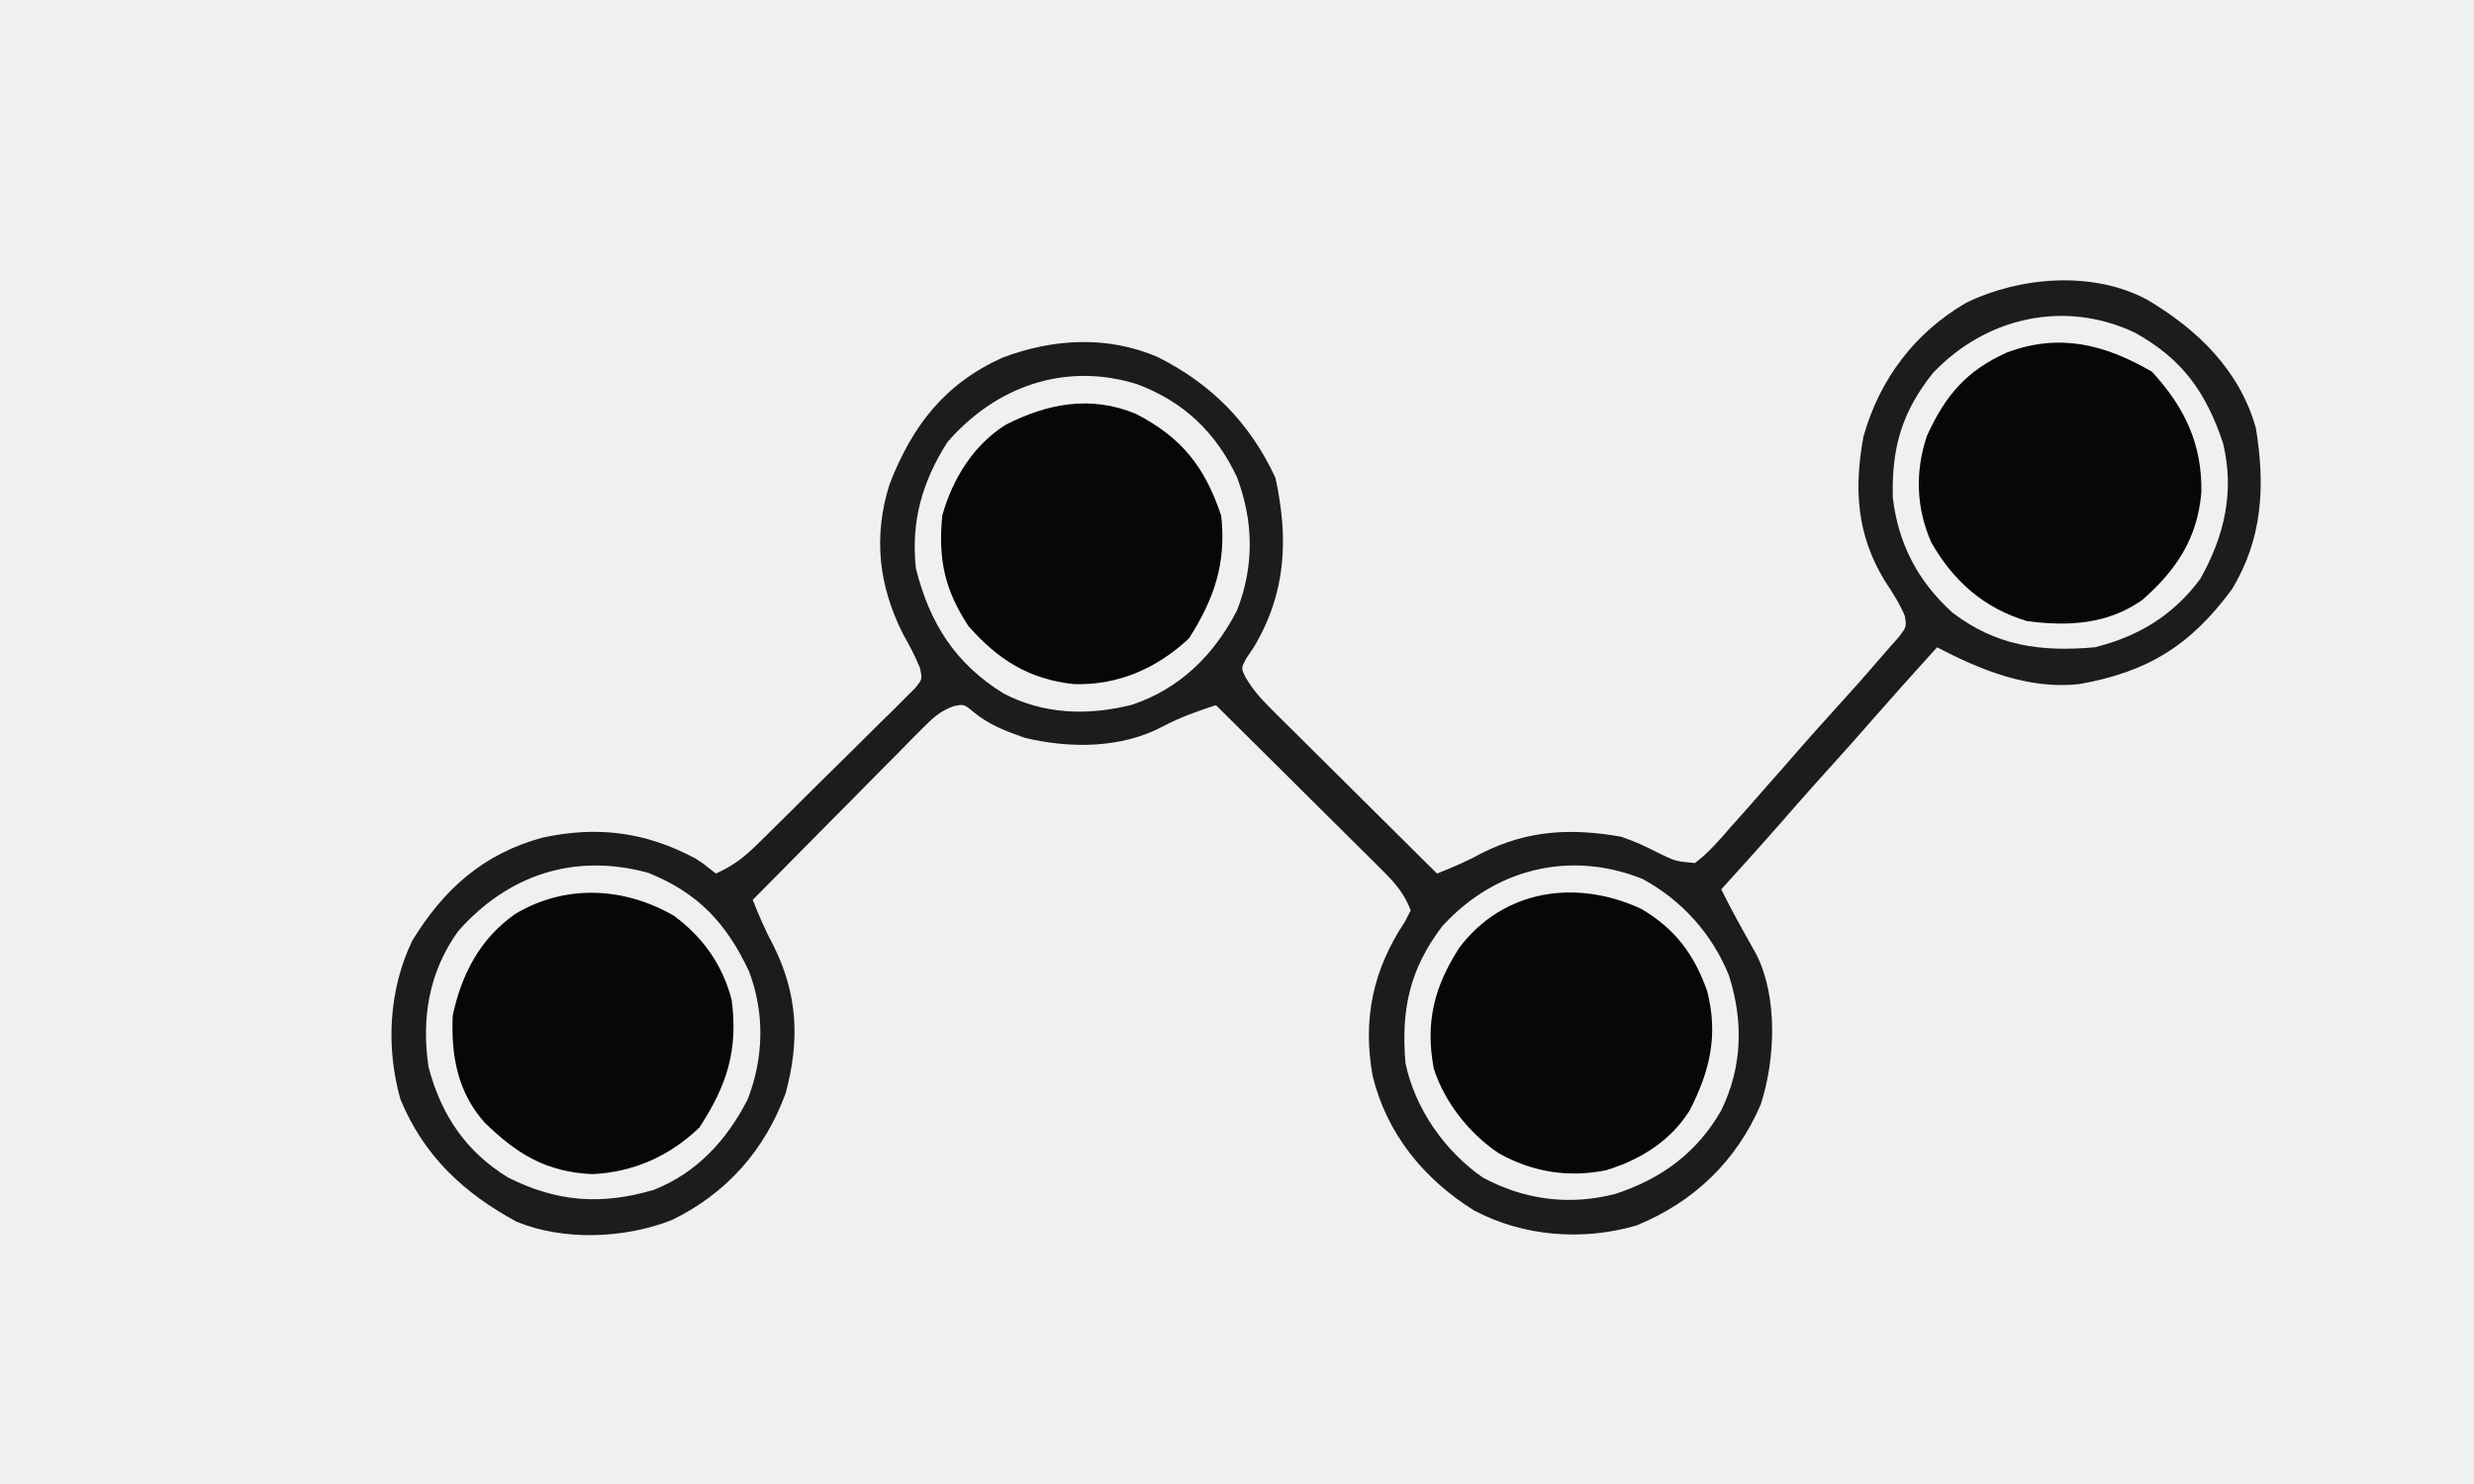
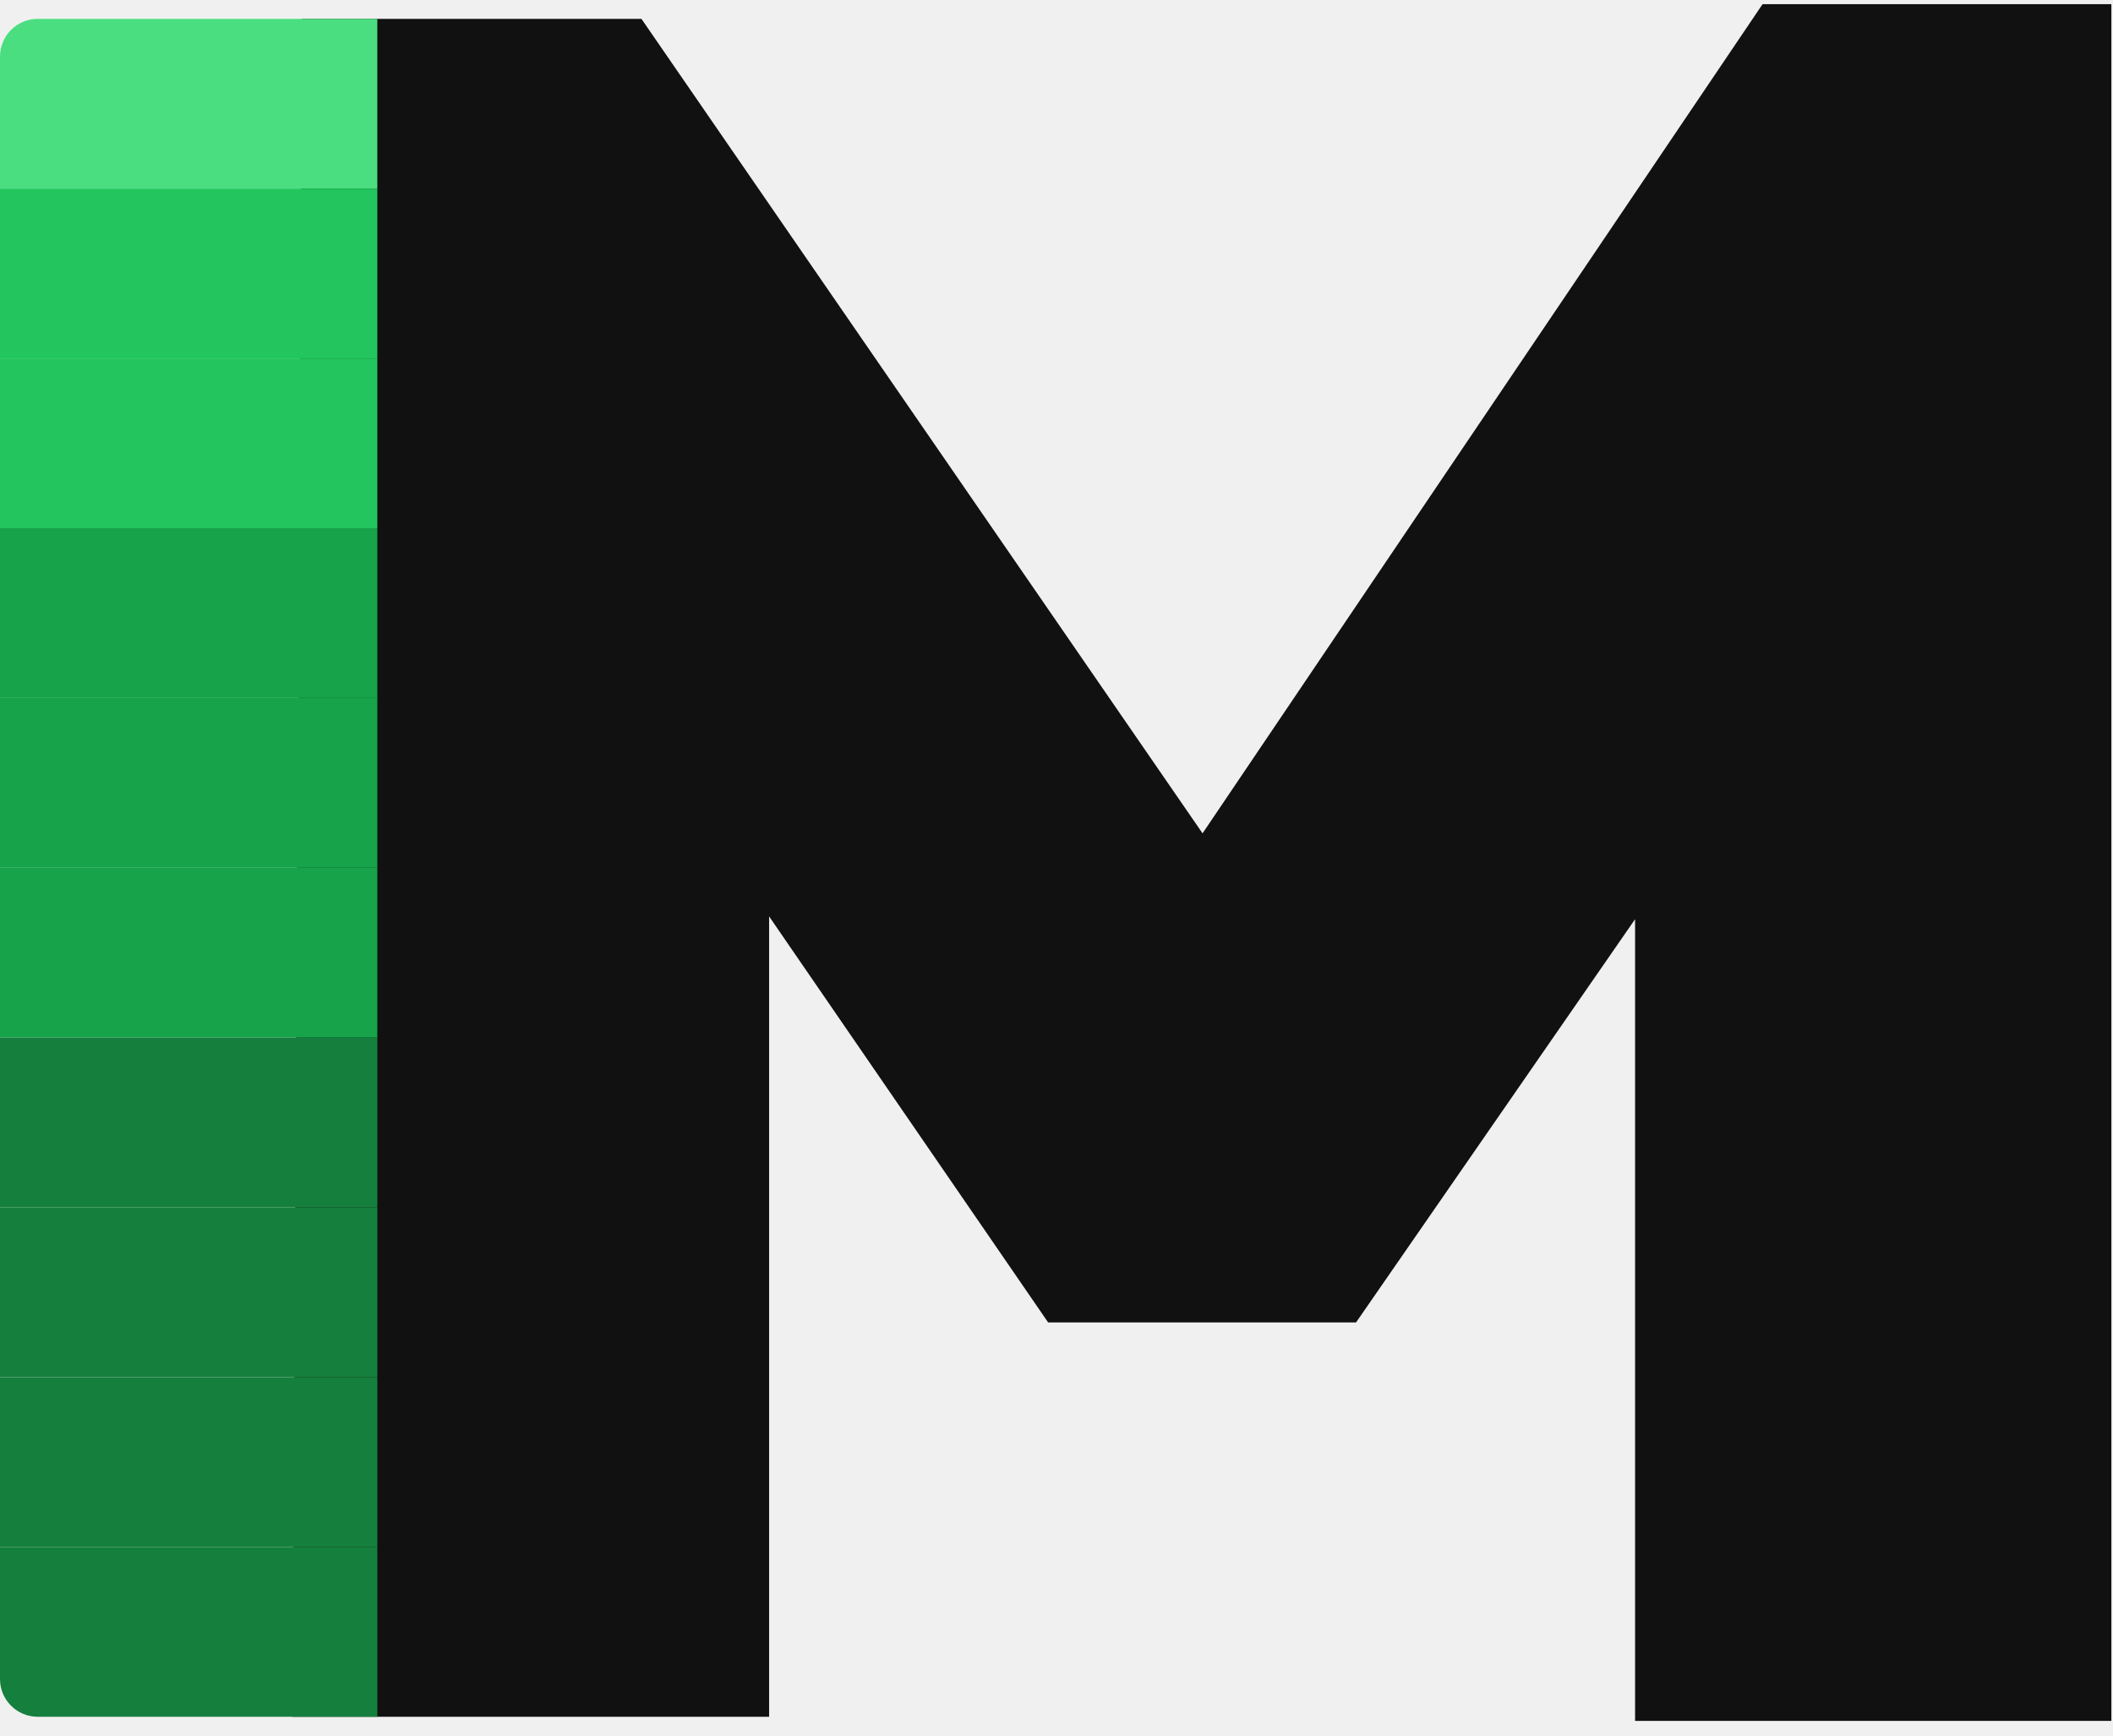
- <svg xmlns="http://www.w3.org/2000/svg" version="1.1" width="470" height="282">
-   <path d="M0 0 C9.546 5.679 17.471 13.362 20.559 24.332 C22.362 35.23 21.867 45.381 16 55 C8.118 65.684 -0.003 70.701 -13 73 C-22.515 74.057 -31.665 70.368 -40 66 C-46.293 72.962 -46.293 72.962 -52.5 80 C-55.893 83.895 -59.352 87.728 -62.812 91.562 C-65.288 94.321 -67.726 97.111 -70.16 99.906 C-73.734 103.973 -77.37 107.983 -81 112 C-78.946 116.207 -76.632 120.263 -74.34 124.344 C-70.236 132.48 -70.719 144.313 -73.5 152.875 C-78.138 163.697 -86.279 171.459 -97.125 175.875 C-107.346 178.859 -118.612 177.981 -128 173 C-137.537 167.03 -144.579 158.412 -147.25 147.375 C-149.16 136.61 -147.148 127.222 -141.125 118.188 C-140.568 117.105 -140.568 117.105 -140 116 C-141.199 112.801 -143.038 110.717 -145.44 108.333 C-146.141 107.633 -146.841 106.932 -147.563 106.211 C-148.318 105.466 -149.073 104.721 -149.852 103.953 C-150.626 103.182 -151.4 102.411 -152.197 101.616 C-154.668 99.156 -157.147 96.703 -159.625 94.25 C-161.303 92.582 -162.98 90.915 -164.656 89.246 C-168.766 85.159 -172.881 81.077 -177 77 C-180.532 78.154 -183.844 79.316 -187.125 81.062 C-194.978 85.241 -204.744 85.261 -213.289 83.211 C-216.926 81.927 -220.063 80.777 -223.051 78.301 C-224.875 76.782 -224.875 76.782 -226.887 77.205 C-229.484 78.182 -230.808 79.447 -232.759 81.418 C-233.479 82.139 -234.2 82.86 -234.942 83.602 C-235.709 84.384 -236.476 85.167 -237.266 85.973 C-238.059 86.77 -238.852 87.568 -239.67 88.39 C-242.204 90.94 -244.727 93.501 -247.25 96.062 C-248.965 97.793 -250.682 99.523 -252.398 101.252 C-256.607 105.493 -260.807 109.743 -265 114 C-263.802 117.04 -262.55 119.937 -261 122.812 C-256.431 132.019 -256.054 140.83 -258.754 150.777 C-262.755 161.642 -270.031 169.848 -280.438 174.875 C-289.355 178.348 -300.887 178.847 -309.855 175.16 C-319.972 169.687 -327.497 162.619 -331.938 151.875 C-334.727 141.964 -334.138 131.011 -329.68 121.754 C-323.668 111.898 -316.118 105.229 -305 102.188 C-294.55 99.917 -285.422 101.042 -275.832 106.156 C-274.188 107.25 -274.188 107.25 -272 109 C-268.891 107.614 -266.739 106.004 -264.317 103.624 C-263.262 102.592 -263.262 102.592 -262.185 101.54 C-261.063 100.426 -261.063 100.426 -259.918 99.289 C-259.144 98.525 -258.371 97.76 -257.574 96.972 C-255.943 95.356 -254.315 93.737 -252.69 92.115 C-250.192 89.629 -247.675 87.162 -245.158 84.695 C-243.577 83.124 -241.997 81.551 -240.418 79.977 C-239.66 79.238 -238.902 78.499 -238.12 77.738 C-237.433 77.044 -236.745 76.35 -236.036 75.635 C-235.424 75.028 -234.812 74.422 -234.182 73.796 C-232.766 72.063 -232.766 72.063 -233.24 69.908 C-234.137 67.656 -235.25 65.614 -236.438 63.5 C-241.106 54.257 -242.129 44.901 -239 35 C-234.682 23.894 -228.545 15.924 -217.562 10.969 C-207.964 7.34 -197.717 6.734 -188.125 10.812 C-177.8 15.994 -170.576 23.337 -165.688 33.812 C-163.193 45.38 -163.635 55.66 -169.812 66 C-170.273 66.681 -170.733 67.361 -171.207 68.062 C-172.255 69.988 -172.255 69.988 -171.265 71.892 C-169.903 74.162 -168.437 75.803 -166.56 77.667 C-165.859 78.367 -165.159 79.068 -164.437 79.789 C-163.682 80.534 -162.927 81.279 -162.148 82.047 C-161.374 82.818 -160.6 83.589 -159.803 84.384 C-157.332 86.844 -154.853 89.297 -152.375 91.75 C-150.697 93.418 -149.02 95.085 -147.344 96.754 C-143.234 100.841 -139.119 104.923 -135 109 C-131.973 107.808 -129.104 106.561 -126.25 105 C-117.652 100.725 -109.437 100.341 -100 102 C-97.537 102.862 -95.302 103.84 -93 105.062 C-89.665 106.679 -89.665 106.679 -86 107 C-83.356 105.009 -81.282 102.559 -79.125 100.062 C-78.19 99.019 -78.19 99.019 -77.236 97.954 C-75.474 95.983 -73.735 93.995 -72 92 C-71.29 91.198 -70.579 90.396 -69.848 89.57 C-68.77 88.349 -67.7 87.121 -66.637 85.887 C-64.621 83.563 -62.562 81.283 -60.5 79 C-54.677 72.564 -54.677 72.564 -49 66 C-48.13 65.022 -48.13 65.022 -47.242 64.023 C-45.803 62.116 -45.803 62.116 -46.129 60.039 C-47.164 57.617 -48.477 55.567 -49.938 53.375 C-55.268 44.611 -55.814 36.008 -54 26 C-50.959 15.095 -44.235 6.199 -34.449 0.52 C-24.158 -4.452 -10.347 -5.597 0 0 Z M-40.789 13.887 C-46.702 21.3 -48.67 28.136 -48.406 37.621 C-47.35 46.405 -43.64 53.444 -37.125 59.379 C-28.758 65.762 -20.36 66.921 -10 66 C-1.68 63.898 4.87 59.922 10 53 C14.594 44.856 16.556 36.41 14.316 27.184 C11.059 17.466 6.554 11.172 -2.48 6.188 C-15.805 -0.093 -30.721 3.269 -40.789 13.887 Z M-228 27 C-232.789 34.509 -234.976 42.107 -234 51 C-231.401 61.443 -226.494 69.148 -217.289 74.812 C-209.637 78.782 -201.272 79.012 -193 76.938 C-183.849 73.882 -177.381 67.489 -173 59 C-169.716 50.61 -169.829 42.111 -173 33.688 C-176.993 25.173 -183.167 19.284 -192 16 C-205.691 11.725 -218.861 16.455 -228 27 Z M-321 120 C-326.485 127.658 -327.98 136.47 -326.59 145.734 C-324.24 154.798 -319.464 161.912 -311.43 166.781 C-302.143 171.439 -293.719 172.03 -283.777 169.098 C-275.63 165.878 -269.968 159.69 -266 152 C-262.9 144.128 -262.684 135.579 -265.688 127.625 C-269.93 118.521 -275.357 112.655 -284.863 108.855 C-298.909 105.025 -311.558 109.254 -321 120 Z M-134 119 C-140.205 127.163 -141.847 134.82 -141 145 C-139.202 153.659 -133.497 161.799 -126.273 166.781 C-118.315 171.047 -109.822 172.119 -101.125 169.875 C-92.347 167.007 -85.619 162.053 -81 154 C-76.971 145.697 -76.76 137.048 -79.562 128.312 C-82.737 120.477 -88.523 114.027 -96 110 C-109.874 104.489 -124.115 108.147 -134 119 Z " fill="#1C1C1C" transform="translate(408,57)" />
-   <path d="M0 0 C6.224 6.757 9.57 13.804 9.391 22.949 C8.664 31.629 4.669 37.68 -1.812 43.375 C-8.442 48.037 -15.944 48.455 -23.812 47.375 C-31.962 44.915 -37.703 39.795 -41.906 32.469 C-44.804 25.923 -45.024 18.966 -42.746 12.215 C-39.24 4.504 -35.27 -0.169 -27.547 -3.645 C-17.566 -7.362 -9.051 -5.229 0 0 Z " fill="#070707" transform="translate(408.8125,70.625)" />
-   <path d="M0 0 C6.455 3.77 10.138 8.683 12.594 15.711 C14.698 24.015 13.123 30.793 9.254 38.316 C5.657 44.096 -0.152 47.74 -6.621 49.691 C-13.779 51.151 -20.659 50.04 -27.004 46.473 C-32.559 42.786 -37.326 36.781 -39.367 30.363 C-40.998 21.556 -39.288 14.817 -34.496 7.375 C-26.061 -3.72 -12.303 -5.668 0 0 Z " fill="#070707" transform="translate(311.7461,172.6836)" />
-   <path d="M0 0 C8.751 4.477 13.17 10.136 16.25 19.375 C17.25 28.312 14.924 35.206 10.125 42.688 C4.03 48.385 -3.347 51.64 -11.75 51.375 C-20.26 50.442 -26.075 46.796 -31.75 40.375 C-36.329 33.415 -37.533 27.606 -36.75 19.375 C-34.848 12.486 -30.83 5.922 -24.691 2.09 C-16.757 -1.972 -8.502 -3.521 0 0 Z " fill="#070707" transform="translate(215.75,78.625)" />
-   <path d="M0 0 C5.555 4.107 9.245 9.302 11 16 C12.249 25.644 10.09 32.274 4.875 40.25 C-0.826 45.704 -7.589 48.746 -15.5 49.117 C-24.199 48.709 -29.747 45.348 -35.93 39.32 C-41.083 33.545 -42.326 26.571 -42 19 C-40.306 11.122 -36.846 4.437 -30.199 -0.277 C-20.688 -6.001 -9.523 -5.493 0 0 Z " fill="#070707" transform="translate(128,174)" />
+ <svg xmlns="http://www.w3.org/2000/svg" width="112" height="92" viewBox="0 0 112 92" fill="none">
+   <path d="M15.5 91L16 1H24.5H34L67.797 50.06H59.765L93.425 0.22H111.913V91.22H99.5H86.668V42.353L90.365 43.38L71.877 70.098H55.557L37.197 43.38L40.767 42.353V91H28H15.5Z" fill="#111111" />
+   <g clip-path="url(#clip0_6_114)">
+     <rect y="1" width="20" height="9" fill="#4ADE80" />
+     <rect y="10" width="20" height="9" fill="#22C55E" />
+     <rect y="19" width="20" height="9" fill="#22C55E" />
+     <rect y="28" width="20" height="9" fill="#16A34A" />
+     <rect y="37" width="20" height="9" fill="#16A34A" />
+     <rect y="46" width="20" height="9" fill="#16A34A" />
+     <rect y="55" width="20" height="9" fill="#15803D" />
+     <rect y="64" width="20" height="9" fill="#15803D" />
+     <rect y="73" width="20" height="9" fill="#15803D" />
+     <rect y="82" width="20" height="9" fill="#15803D" />
+   </g>
+   <defs>
+     <clipPath id="clip0_6_114">
+       <path d="M0 3C0 1.895 0.895 1 2 1H20V91H2C0.895 91 0 90.105 0 89V3Z" fill="white" />
+     </clipPath>
+   </defs>
</svg>
